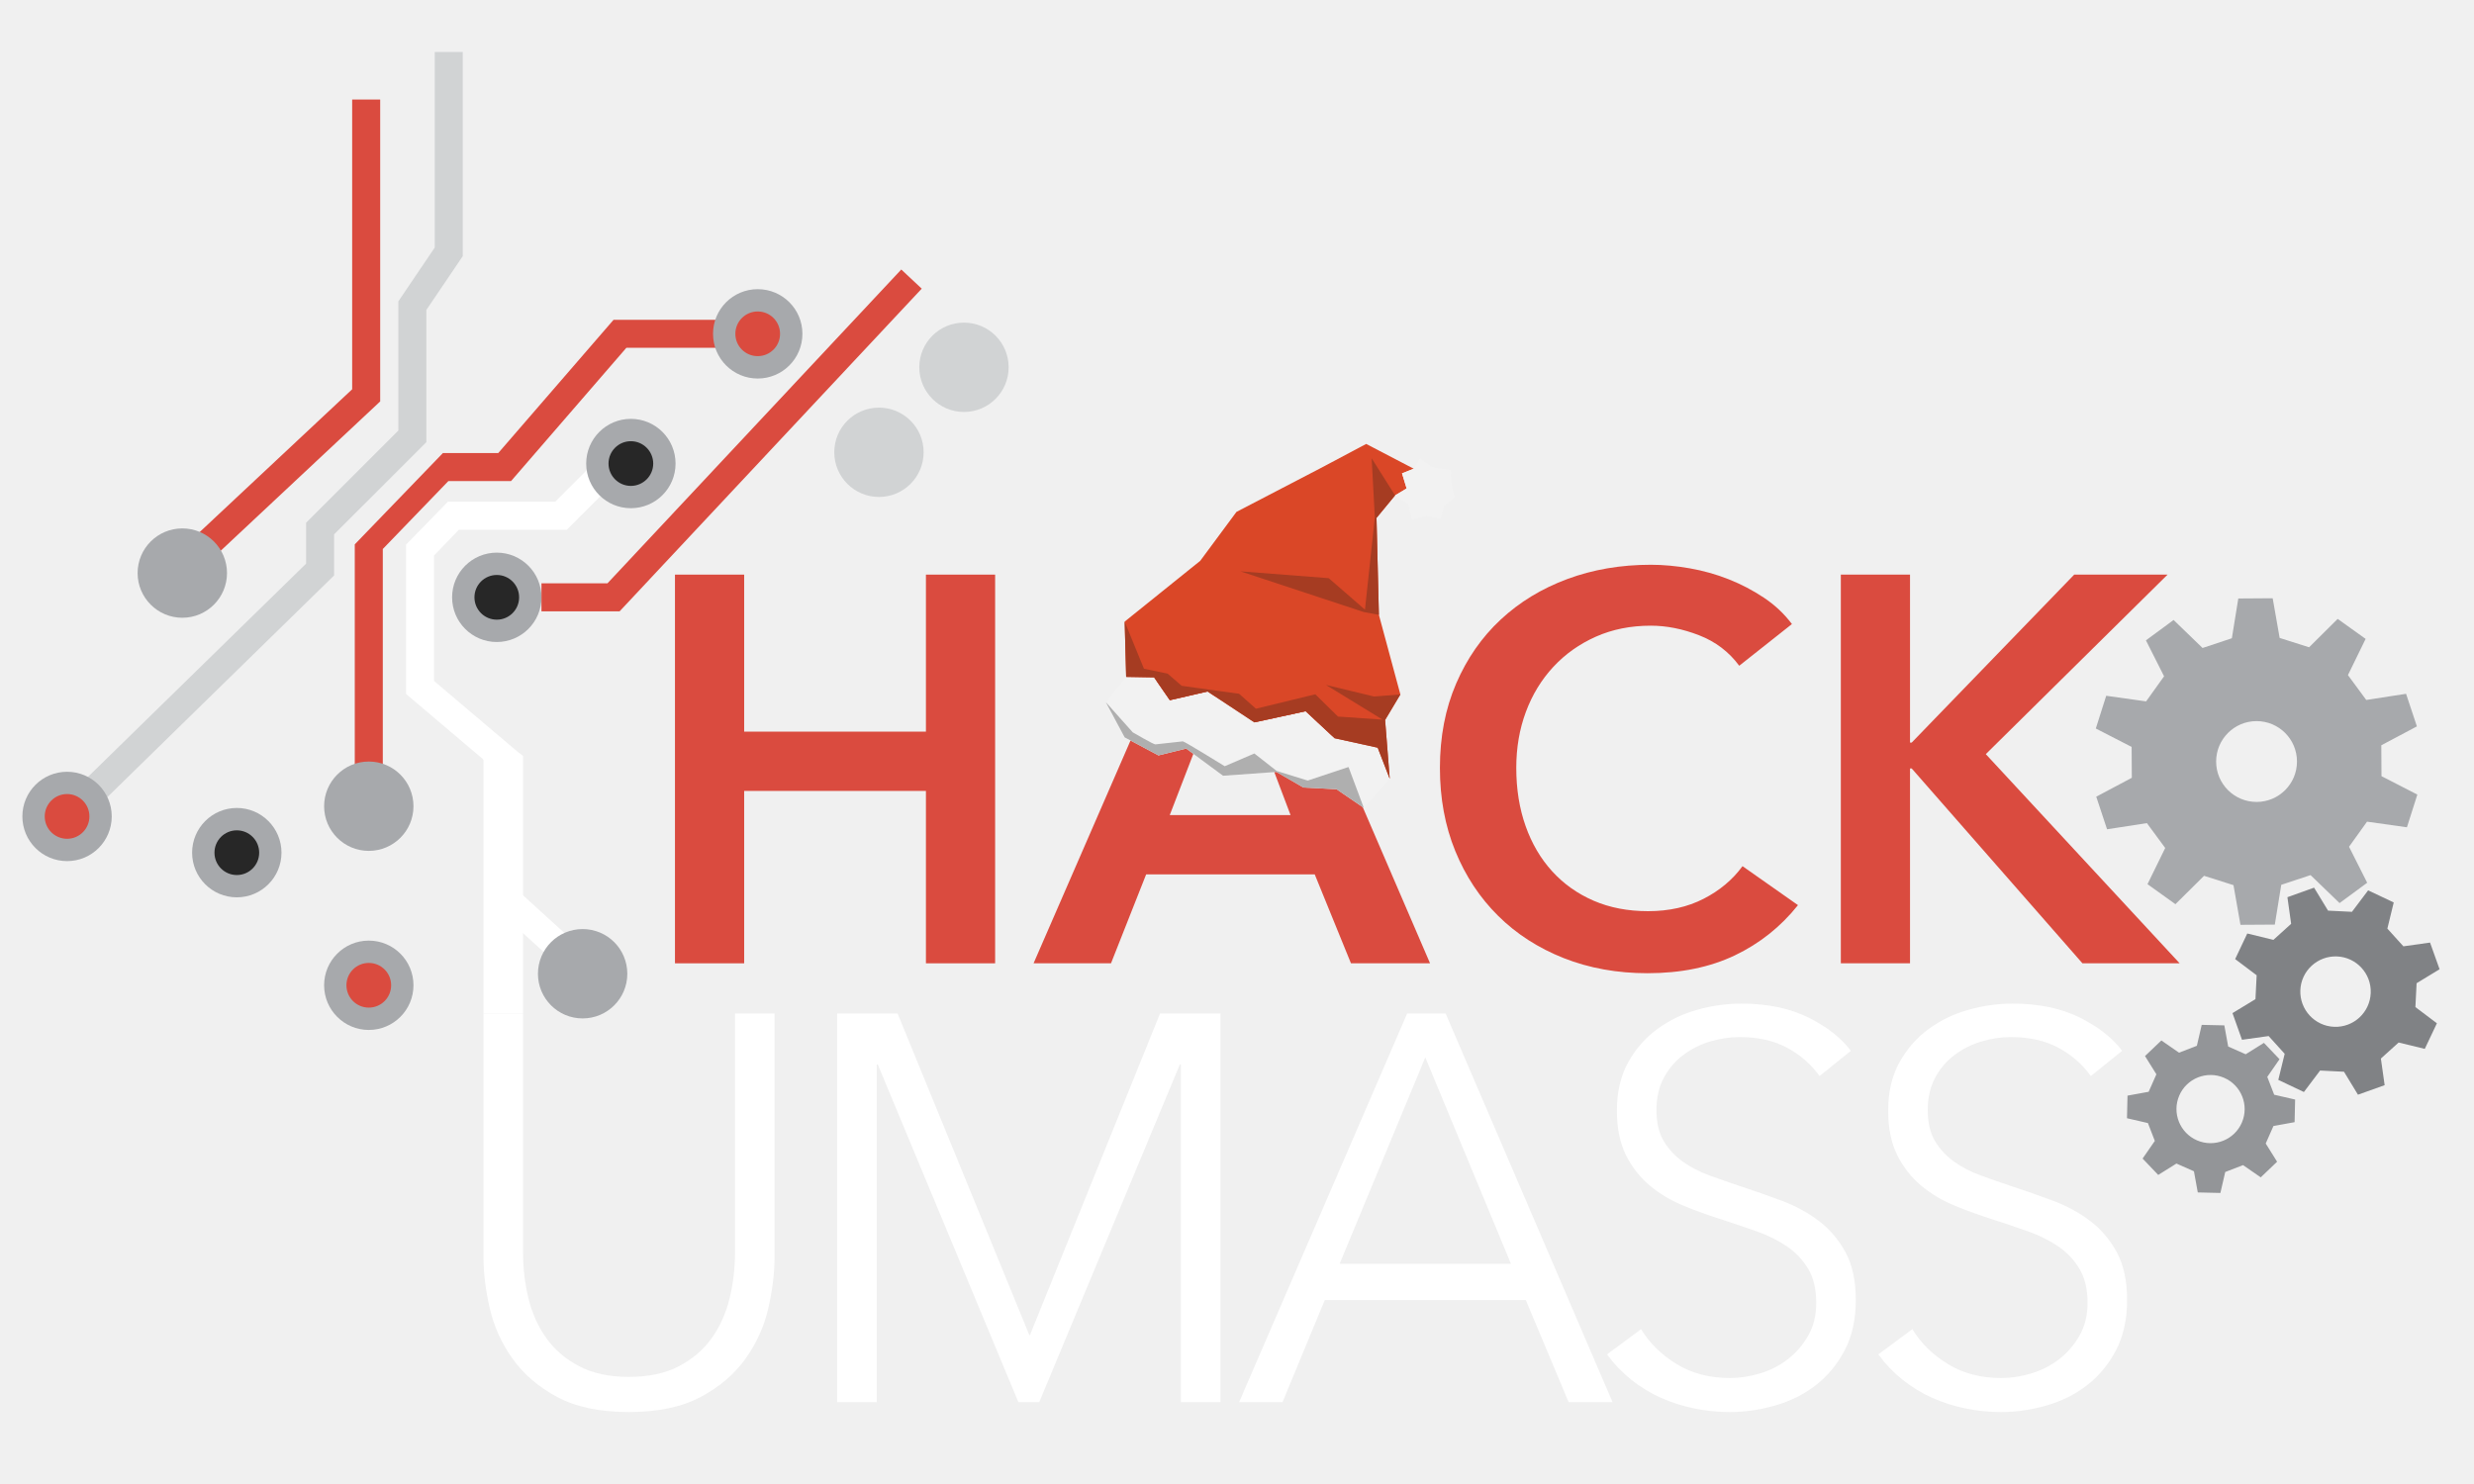
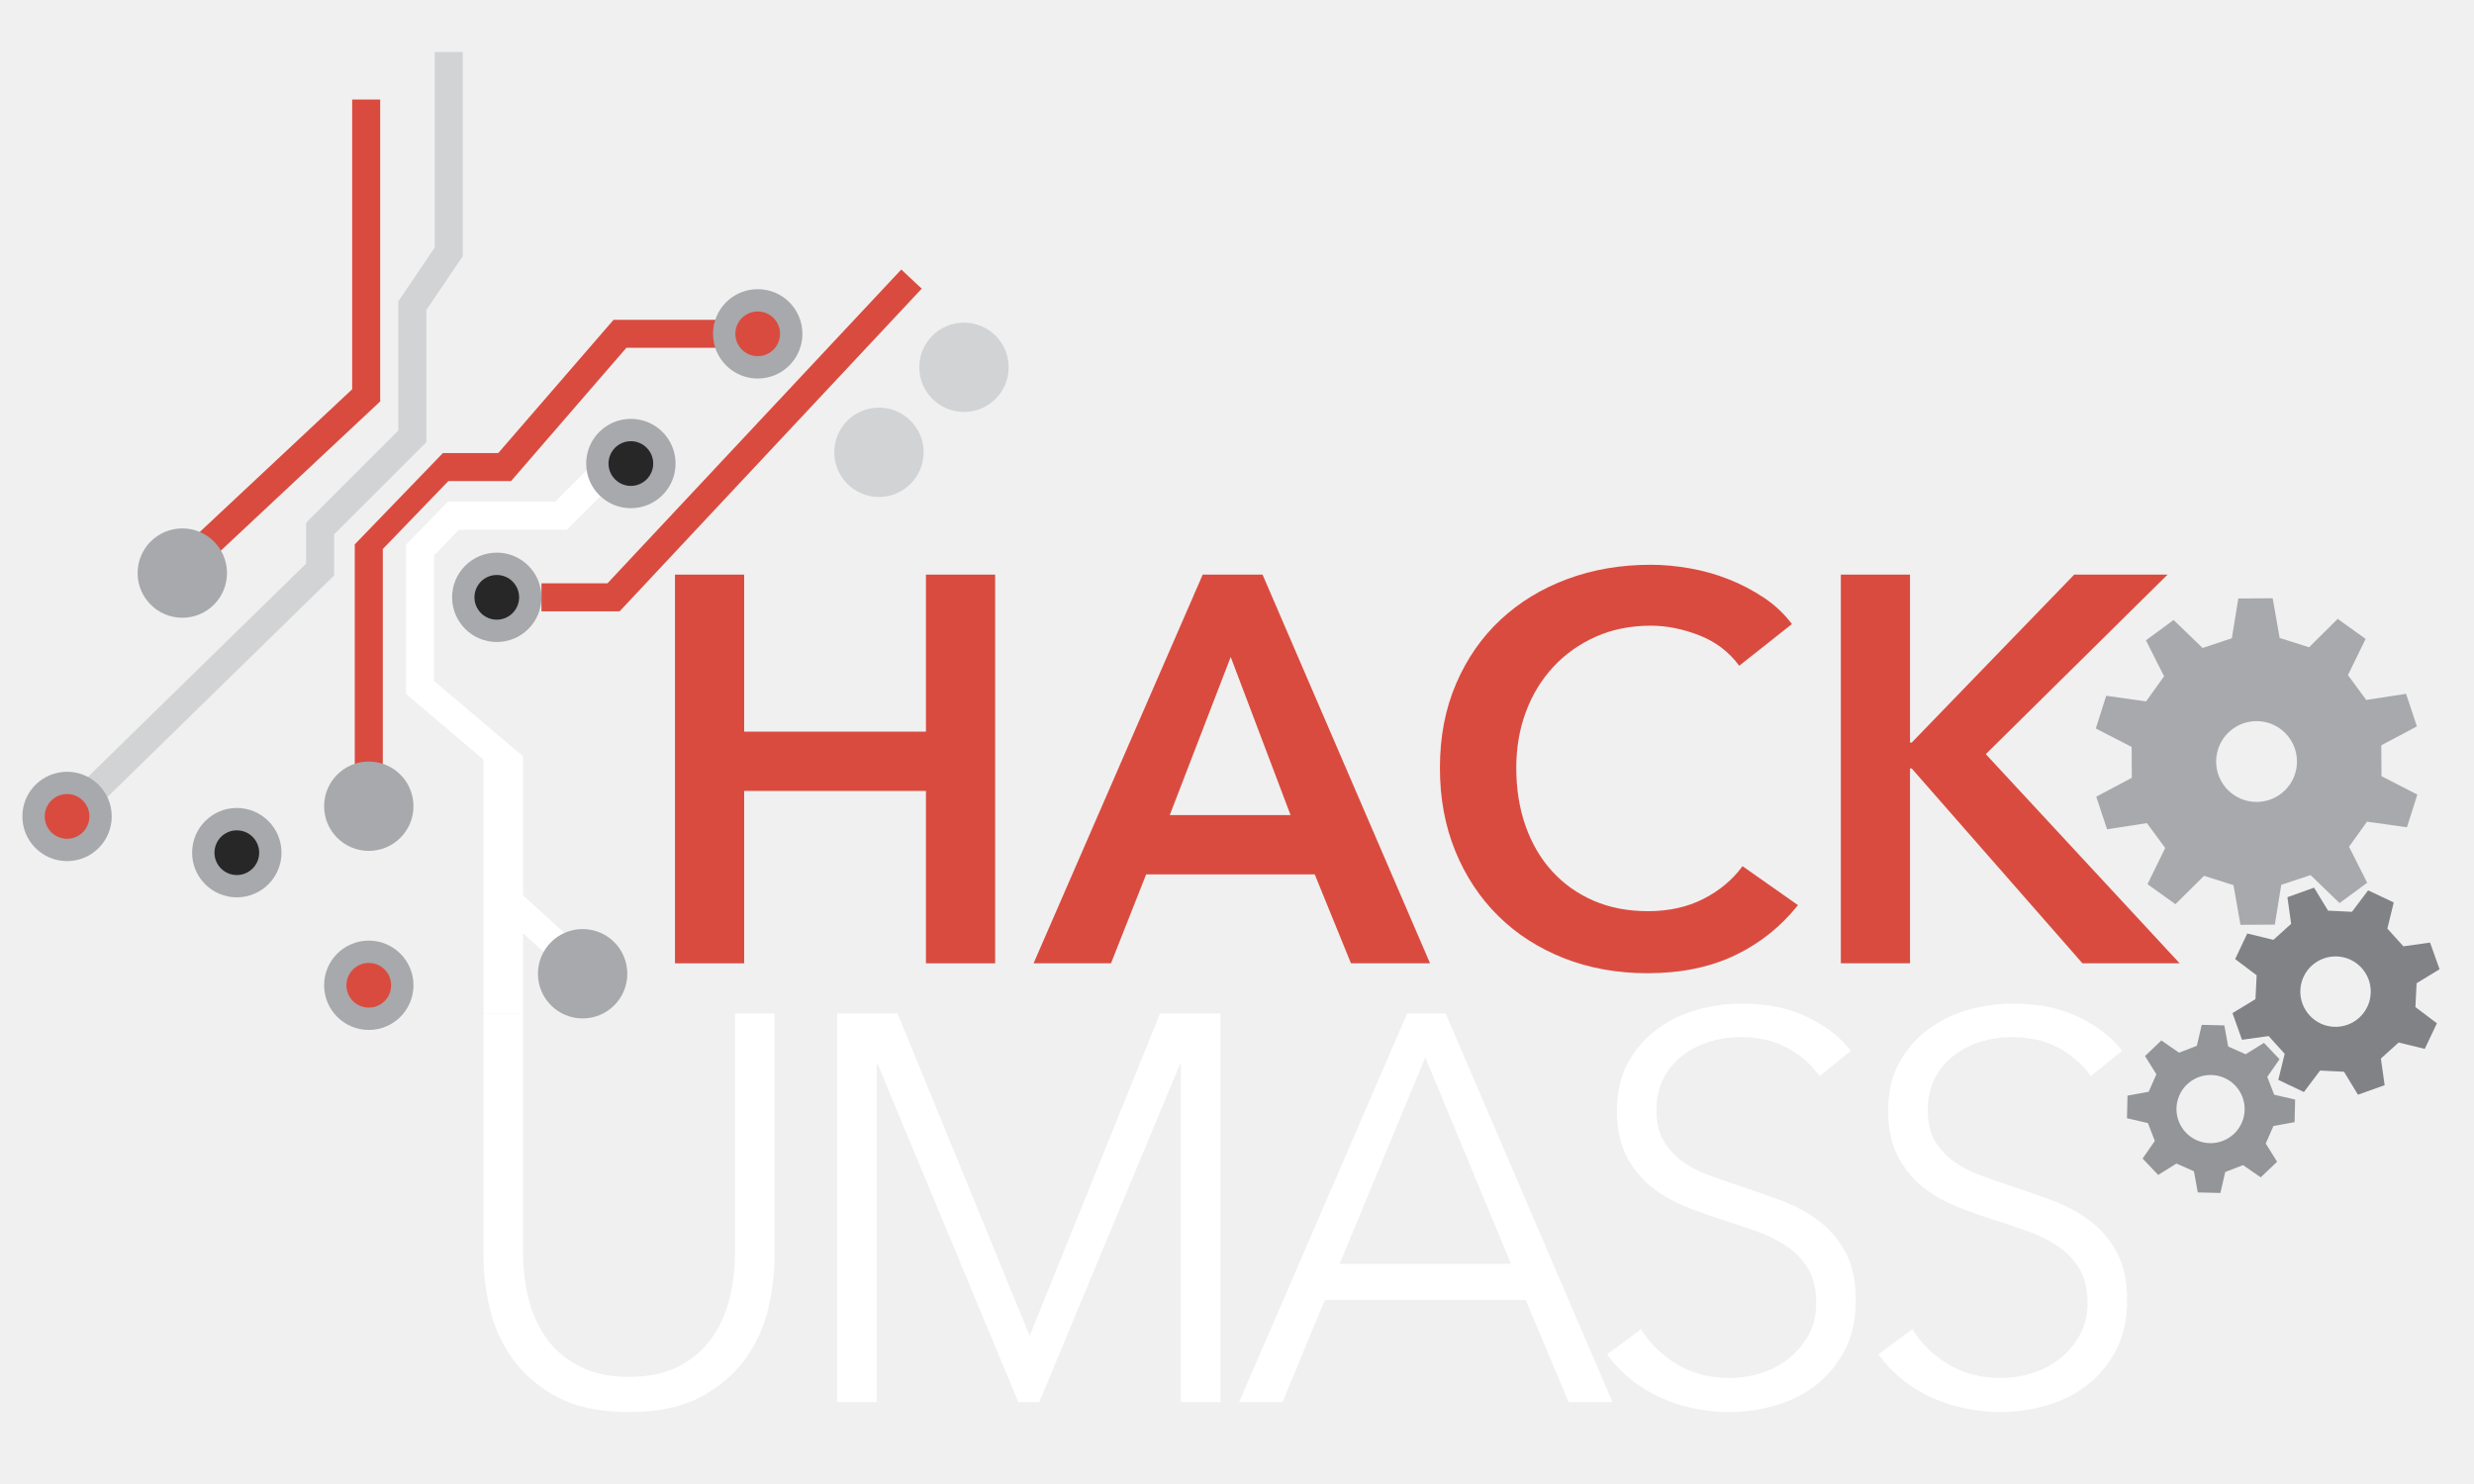
<svg xmlns="http://www.w3.org/2000/svg" version="1.1" id="Layer_1" x="0px" y="0px" width="414.875px" height="248.76px" viewBox="0 0 414.875 248.76" enable-background="new 0 0 414.875 248.76" xml:space="preserve">
-   <g id="Layer_1">
-     <g id="toolbar">
- 	</g>
+   <g id="toolbar">
+ </g>
+   <g>
+     <polygon class="gray-stroke" fill="#D1D3D4" points="16.642,135.038 13.356,131.678 51.327,94.55 51.327,87.685 66.801,72.216 66.801,50.549   72.901,41.529 72.901,8.723 77.6,8.723 77.6,42.968 71.5,51.987 71.5,74.162 56.026,89.633 56.026,96.525  " />
+   </g>
+   <g>
    <g>
-       <polygon class="gray-stroke" fill="#D1D3D4" points="16.642,135.038 13.356,131.678 51.327,94.55 51.327,87.685 66.801,72.216 66.801,50.549    72.901,41.529 72.901,8.723 77.6,8.723 77.6,42.968 71.5,51.987 71.5,74.162 56.026,89.633 56.026,96.525  " />
+       <polygon class="red-stroke" fill="#DA4B3F" points="64.192,129.405 59.492,129.405 59.492,91.313 74.274,75.992 83.555,75.992 102.891,53.642    121.154,53.642 121.154,58.341 105.038,58.341 85.703,80.692 75.191,80.692 64.192,92.091   " />
    </g>
+   </g>
+   <g>
+     <polygon class="white-stroke" fill="#FFFFFF" points="92.497,160.887 82.277,151.583 82.277,128.431 68.09,116.401 68.09,91.354 75.11,84.163   93.103,84.163 98.432,78.833 101.756,82.156 95.051,88.86 76.945,88.86 72.788,93.188 72.788,114.226 86.979,126.251   86.979,149.511 87.749,150.212 95.658,157.414  " />
+   </g>
+   <g>
    <g>
-       <g>
-         <polygon class="red-stroke" fill="#DA4B3F" points="64.192,129.405 59.492,129.405 59.492,91.313 74.274,75.992 83.555,75.992 102.891,53.642     121.154,53.642 121.154,58.341 105.038,58.341 85.703,80.692 75.191,80.692 64.192,92.091   " />
-       </g>
+       <polygon class="red-stroke" fill="#DA4B3F" points="35.939,93.384 32.727,89.955 59.057,65.296 59.057,16.7 63.756,16.7 63.756,67.334   " />
    </g>
+   </g>
+   <g>
+     <path class="dot" fill="#A7A9AC" d="M61.843,127.739c-4.133,0-7.491,3.357-7.491,7.498c0,4.138,3.357,7.49,7.491,7.49   c4.143,0,7.494-3.354,7.494-7.49C69.337,131.097,65.986,127.739,61.843,127.739z" />
+   </g>
+   <g>
+     <path class="dot" fill="#A7A9AC" d="M39.714,135.526c-4.145,0-7.498,3.367-7.498,7.5c0,4.141,3.353,7.492,7.498,7.492   c4.136,0,7.489-3.353,7.489-7.492C47.204,138.894,43.85,135.526,39.714,135.526z" />
+   </g>
+   <g>
+     <circle class="white-circuit" fill="#272727" cx="39.714" cy="143.029" r="3.749" />
+   </g>
+   <g>
+     <path class="dot" fill="#A7A9AC" d="M61.843,157.776c-4.133,0-7.491,3.35-7.491,7.488s3.357,7.5,7.491,7.5c4.143,0,7.494-3.361,7.494-7.5   C69.337,161.13,65.986,157.776,61.843,157.776z" />
+   </g>
+   <g>
    <g>
-       <polygon class="white-stroke" fill="#FFFFFF" points="92.497,160.887 82.277,151.583 82.277,128.431 68.09,116.401 68.09,91.354 75.11,84.163    93.103,84.163 98.432,78.833 101.756,82.156 95.051,88.86 76.945,88.86 72.788,93.188 72.788,114.226 86.979,126.251    86.979,149.511 87.749,150.212 95.658,157.414  " />
+       <path class="red-circuit" fill="#DA4B3F" d="M61.843,161.522c-2.068,0-3.748,1.676-3.748,3.742c0,2.073,1.68,3.752,3.748,3.752    c2.077,0,3.75-1.679,3.75-3.752C65.592,163.198,63.92,161.522,61.843,161.522z" />
    </g>
+   </g>
+   <g>
+     <path class="dot" fill="#A7A9AC" d="M11.25,129.456c-4.148,0-7.498,3.352-7.498,7.488c0,4.14,3.351,7.498,7.498,7.498   c4.14,0,7.487-3.358,7.487-7.498C18.736,132.808,15.391,129.456,11.25,129.456z" />
+   </g>
+   <g>
    <g>
-       <g>
-         <polygon class="red-stroke" fill="#DA4B3F" points="35.939,93.384 32.727,89.955 59.057,65.296 59.057,16.7 63.756,16.7 63.756,67.334   " />
-       </g>
+       <path class="red-circuit" fill="#DA4B3F" d="M11.25,133.192c-2.074,0-3.75,1.683-3.75,3.755c0,2.073,1.676,3.75,3.75,3.75    c2.059,0,3.744-1.677,3.744-3.75C14.995,134.875,13.31,133.192,11.25,133.192z" />
    </g>
+   </g>
+   <g>
+     <path class="dot" fill="#A7A9AC" d="M105.789,70.259c-4.134,0-7.487,3.354-7.487,7.498c0,4.137,3.349,7.489,7.487,7.489   c4.149,0,7.498-3.354,7.498-7.489C113.286,73.611,109.937,70.259,105.789,70.259z" />
+   </g>
+   <g>
+     <path class="white-circuit" fill="#272727" d="M105.789,74.007c-2.071,0-3.744,1.68-3.744,3.75c0,2.059,1.673,3.747,3.744,3.747   c2.074,0,3.753-1.688,3.753-3.747C109.538,75.687,107.86,74.007,105.789,74.007z" />
+   </g>
+   <g>
+     <path class="dot" fill="#A7A9AC" d="M127.065,48.506c-4.141,0-7.494,3.352-7.494,7.487c0,4.148,3.353,7.501,7.494,7.501   c4.147,0,7.496-3.354,7.496-7.501C134.562,51.855,131.212,48.506,127.065,48.506z" />
+   </g>
+   <g>
    <g>
-       <path class="dot" fill="#A7A9AC" d="M61.843,127.739c-4.133,0-7.491,3.357-7.491,7.498c0,4.138,3.357,7.49,7.491,7.49    c4.143,0,7.494-3.354,7.494-7.49C69.337,131.097,65.986,127.739,61.843,127.739z" />
+       <path class="red-circuit" fill="#DA4B3F" d="M127.065,52.247c-2.073,0-3.75,1.674-3.75,3.744c0,2.078,1.676,3.747,3.75,3.747    c2.069,0,3.746-1.669,3.746-3.747C130.811,53.921,129.134,52.247,127.065,52.247z" />
    </g>
+   </g>
+   <g>
+     <path class="dot" fill="#A7A9AC" d="M83.312,92.698c-4.146,0-7.497,3.363-7.497,7.493c0,4.14,3.351,7.499,7.497,7.499   c4.137,0,7.488-3.359,7.488-7.499C90.799,96.062,87.453,92.698,83.312,92.698z" />
+   </g>
+   <g>
+     <path class="white-circuit" fill="#272727" d="M83.312,96.444c-2.072,0-3.75,1.682-3.75,3.75c0,2.074,1.678,3.75,3.75,3.75   c2.065,0,3.741-1.676,3.741-3.75C87.053,98.126,85.376,96.444,83.312,96.444z" />
+   </g>
+   <g>
    <g>
-       <path class="dot" fill="#A7A9AC" d="M39.714,135.526c-4.145,0-7.498,3.367-7.498,7.5c0,4.141,3.353,7.492,7.498,7.492    c4.136,0,7.489-3.353,7.489-7.492C47.204,138.894,43.85,135.526,39.714,135.526z" />
+       <polygon class="red-stroke" fill="#DA4B3F" points="103.908,102.541 90.799,102.541 90.799,97.844 101.87,97.844 151.138,45.208 154.569,48.418   " />
    </g>
-     <g>
-       <circle class="white-circuit" fill="#272727" cx="39.714" cy="143.029" r="3.749" />
-     </g>
-     <g>
-       <path class="dot" fill="#A7A9AC" d="M61.843,157.776c-4.133,0-7.491,3.35-7.491,7.488s3.357,7.5,7.491,7.5c4.143,0,7.494-3.361,7.494-7.5    C69.337,161.13,65.986,157.776,61.843,157.776z" />
-     </g>
-     <g>
-       <g>
-         <path class="red-circuit" fill="#DA4B3F" d="M61.843,161.522c-2.068,0-3.748,1.676-3.748,3.742c0,2.073,1.68,3.752,3.748,3.752     c2.077,0,3.75-1.679,3.75-3.752C65.592,163.198,63.92,161.522,61.843,161.522z" />
-       </g>
-     </g>
-     <g>
-       <path class="dot" fill="#A7A9AC" d="M11.25,129.456c-4.148,0-7.498,3.352-7.498,7.488c0,4.14,3.351,7.498,7.498,7.498    c4.14,0,7.487-3.358,7.487-7.498C18.736,132.808,15.391,129.456,11.25,129.456z" />
-     </g>
-     <g>
-       <g>
-         <path class="red-circuit" fill="#DA4B3F" d="M11.25,133.192c-2.074,0-3.75,1.683-3.75,3.755c0,2.073,1.676,3.75,3.75,3.75     c2.059,0,3.744-1.677,3.744-3.75C14.995,134.875,13.31,133.192,11.25,133.192z" />
-       </g>
-     </g>
-     <g>
-       <path class="dot" fill="#A7A9AC" d="M105.789,70.259c-4.134,0-7.487,3.354-7.487,7.498c0,4.137,3.349,7.489,7.487,7.489    c4.149,0,7.498-3.354,7.498-7.489C113.286,73.611,109.937,70.259,105.789,70.259z" />
-     </g>
-     <g>
-       <path class="white-circuit" fill="#272727" d="M105.789,74.007c-2.071,0-3.744,1.68-3.744,3.75c0,2.059,1.673,3.747,3.744,3.747    c2.074,0,3.753-1.688,3.753-3.747C109.538,75.687,107.86,74.007,105.789,74.007z" />
-     </g>
-     <g>
-       <path class="dot" fill="#A7A9AC" d="M127.065,48.506c-4.141,0-7.494,3.352-7.494,7.487c0,4.148,3.353,7.501,7.494,7.501    c4.147,0,7.496-3.354,7.496-7.501C134.562,51.855,131.212,48.506,127.065,48.506z" />
-     </g>
-     <g>
-       <g>
-         <path class="red-circuit" fill="#DA4B3F" d="M127.065,52.247c-2.073,0-3.75,1.674-3.75,3.744c0,2.078,1.676,3.747,3.75,3.747     c2.069,0,3.746-1.669,3.746-3.747C130.811,53.921,129.134,52.247,127.065,52.247z" />
-       </g>
-     </g>
-     <g>
-       <path class="dot" fill="#A7A9AC" d="M83.312,92.698c-4.146,0-7.497,3.363-7.497,7.493c0,4.14,3.351,7.499,7.497,7.499    c4.137,0,7.488-3.359,7.488-7.499C90.799,96.062,87.453,92.698,83.312,92.698z" />
-     </g>
-     <g>
-       <path class="white-circuit" fill="#272727" d="M83.312,96.444c-2.072,0-3.75,1.682-3.75,3.75c0,2.074,1.678,3.75,3.75,3.75    c2.065,0,3.741-1.676,3.741-3.75C87.053,98.126,85.376,96.444,83.312,96.444z" />
-     </g>
-     <g>
-       <g>
-         <polygon class="red-stroke" fill="#DA4B3F" points="103.908,102.541 90.799,102.541 90.799,97.844 101.87,97.844 151.138,45.208 154.569,48.418   " />
-       </g>
-     </g>
-     <g>
-       <path class="dot" fill="#A7A9AC" d="M30.577,88.635c-4.144,0-7.5,3.354-7.5,7.491c0,4.134,3.357,7.496,7.5,7.496    c4.137,0,7.491-3.362,7.491-7.496C38.068,91.989,34.715,88.635,30.577,88.635z" />
-     </g>
-     <g>
-       <path class="dot" fill="#A7A9AC" d="M97.703,155.841c-4.139,0-7.492,3.355-7.492,7.502c0,4.127,3.353,7.487,7.492,7.487    c4.144,0,7.494-3.36,7.494-7.487C105.199,159.196,101.85,155.841,97.703,155.841z" />
-     </g>
-     <g enable-background="new    ">
-       <path class="hack" fill="#DA4B3F" d="M113.189,96.386h11.603v26.338h30.481V96.386h11.604v65.199h-11.604v-28.916h-30.481v28.916h-11.603V96.386    z" />
-       <path class="hack" fill="#DA4B3F" d="M201.687,96.386h10.037l28.087,65.199h-13.262l-6.076-14.918h-28.271l-5.894,14.918h-12.985L201.687,96.386    z M216.42,136.722L206.383,110.2l-10.222,26.521H216.42z" />
-       <path class="hack" fill="#DA4B3F" d="M291.659,111.673c-1.721-2.333-3.961-4.036-6.724-5.111c-2.763-1.073-5.465-1.611-8.104-1.611    c-3.377,0-6.445,0.614-9.209,1.842c-2.763,1.229-5.143,2.917-7.137,5.064c-1.996,2.15-3.531,4.667-4.604,7.552    c-1.075,2.887-1.611,6.018-1.611,9.393c0,3.563,0.521,6.815,1.564,9.762c1.043,2.947,2.533,5.479,4.467,7.599    s4.251,3.761,6.953,4.927c2.699,1.167,5.738,1.75,9.115,1.75c3.5,0,6.6-0.691,9.303-2.072c2.699-1.382,4.88-3.207,6.537-5.479    l9.302,6.538c-2.888,3.623-6.416,6.432-10.591,8.427c-4.176,1.994-9.057,2.992-14.643,2.992c-5.097,0-9.777-0.846-14.044-2.532    c-4.269-1.688-7.937-4.052-11.004-7.091c-3.071-3.039-5.465-6.66-7.185-10.866c-1.719-4.205-2.578-8.854-2.578-13.952    c0-5.217,0.906-9.93,2.718-14.135c1.81-4.205,4.296-7.782,7.459-10.729c3.161-2.947,6.892-5.218,11.188-6.814    c4.297-1.597,8.963-2.395,13.998-2.395c2.086,0,4.267,0.2,6.537,0.599c2.271,0.399,4.45,1.013,6.538,1.842    c2.087,0.828,4.052,1.857,5.894,3.085c1.843,1.229,3.408,2.702,4.697,4.42L291.659,111.673z" />
-       <path class="hack" fill="#DA4B3F" d="M308.696,96.386h11.602v28.18h0.277l27.258-28.18h15.656l-30.482,30.113l32.508,35.086h-16.301    l-28.639-32.691h-0.277v32.691h-11.602V96.386L308.696,96.386z" />
-     </g>
-     <path class="umass" fill="#FFFFFF" d="M105.485,236.853c-4.912,0-8.933-0.845-12.063-2.531c-3.131-1.688-5.617-3.821-7.459-6.4   c-1.842-2.578-3.117-5.387-3.822-8.426c-0.707-3.039-1.059-5.908-1.059-8.61v-40.888h6.63v40.15c0,2.641,0.307,5.203,0.921,7.689   c0.613,2.486,1.611,4.696,2.993,6.63c1.381,1.935,3.208,3.5,5.479,4.696c2.271,1.197,5.065,1.796,8.38,1.796s6.108-0.599,8.38-1.796   c2.271-1.196,4.098-2.764,5.479-4.696c1.381-1.934,2.379-4.143,2.993-6.63c0.613-2.486,0.921-5.05,0.921-7.689v-40.15h6.63v40.888   c0,2.702-0.354,5.571-1.059,8.61c-0.706,3.039-1.98,5.848-3.822,8.426c-1.842,2.579-4.344,4.713-7.505,6.4   C114.34,236.008,110.334,236.853,105.485,236.853z" />
-     <path class="umass" fill="#FFFFFF" d="M172.618,223.96h0.092l21.825-53.964h10.13v65.198h-6.63V178.56h-0.184l-23.575,56.635h-3.499   l-23.575-56.635h-0.185v56.635h-6.63v-65.198h10.13L172.618,223.96z" />
-     <path class="umass" fill="#FFFFFF" d="M215.07,235.194h-7.275l28.18-65.198h6.445l27.994,65.198h-7.365l-7.184-17.129h-33.705L215.07,235.194z    M224.647,211.989h28.73l-14.365-34.626L224.647,211.989z" />
-     <path class="umass" fill="#FFFFFF" d="M305.133,180.494c-1.413-1.964-3.225-3.545-5.434-4.742c-2.211-1.196-4.882-1.796-8.013-1.796   c-1.597,0-3.224,0.246-4.881,0.736c-1.657,0.492-3.162,1.244-4.513,2.257c-1.352,1.013-2.439,2.286-3.27,3.821   c-0.829,1.535-1.242,3.347-1.242,5.434c0,2.088,0.396,3.808,1.191,5.156c0.796,1.351,1.854,2.502,3.169,3.453   c1.315,0.953,2.817,1.735,4.501,2.349c1.684,0.614,3.443,1.229,5.279,1.842c2.266,0.737,4.545,1.536,6.842,2.396   c2.296,0.859,4.361,1.979,6.199,3.36c1.836,1.382,3.338,3.132,4.5,5.249c1.162,2.118,1.744,4.805,1.744,8.059   c0,3.255-0.621,6.063-1.861,8.427s-2.854,4.313-4.834,5.848c-1.982,1.535-4.247,2.671-6.795,3.407   c-2.549,0.736-5.11,1.104-7.689,1.104c-1.966,0-3.93-0.199-5.893-0.599c-1.967-0.399-3.838-0.998-5.618-1.795   c-1.781-0.798-3.438-1.812-4.974-3.039s-2.887-2.64-4.051-4.235l5.709-4.236c1.411,2.334,3.391,4.281,5.94,5.848   c2.547,1.564,5.539,2.35,8.978,2.35c1.657,0,3.346-0.262,5.065-0.783c1.719-0.521,3.271-1.319,4.651-2.395   c1.381-1.074,2.517-2.394,3.406-3.96c0.889-1.565,1.336-3.392,1.336-5.479c0-2.271-0.447-4.158-1.336-5.664   c-0.891-1.503-2.072-2.763-3.545-3.775c-1.475-1.013-3.162-1.856-5.064-2.532c-1.904-0.675-3.899-1.35-5.986-2.025   c-2.148-0.676-4.268-1.441-6.354-2.303c-2.088-0.858-3.961-1.979-5.619-3.36c-1.656-1.382-2.991-3.085-4.006-5.111   c-1.012-2.024-1.52-4.512-1.52-7.459c0-3.131,0.629-5.832,1.889-8.104c1.258-2.27,2.9-4.143,4.926-5.616   c2.027-1.474,4.268-2.547,6.724-3.224c2.455-0.676,4.881-1.014,7.274-1.014c4.42,0,8.197,0.783,11.328,2.35   c3.131,1.565,5.492,3.423,7.09,5.57L305.133,180.494z" />
-     <path class="umass" fill="#FFFFFF" d="M350.624,180.494c-1.412-1.964-3.223-3.545-5.434-4.742c-2.209-1.196-4.881-1.796-8.012-1.796   c-1.598,0-3.223,0.246-4.881,0.736c-1.658,0.492-3.162,1.244-4.512,2.257c-1.354,1.013-2.441,2.286-3.271,3.821   c-0.828,1.535-1.242,3.347-1.242,5.434c0,2.088,0.396,3.808,1.191,5.156c0.797,1.351,1.854,2.502,3.17,3.453   c1.316,0.953,2.816,1.735,4.5,2.349c1.686,0.614,3.443,1.229,5.281,1.842c2.264,0.737,4.543,1.536,6.84,2.396   s4.363,1.979,6.201,3.36c1.836,1.382,3.336,3.132,4.498,5.249c1.164,2.118,1.746,4.805,1.746,8.059c0,3.255-0.621,6.063-1.861,8.427   c-1.242,2.364-2.854,4.313-4.836,5.848c-1.98,1.535-4.246,2.671-6.793,3.407c-2.549,0.736-5.111,1.104-7.691,1.104   c-1.965,0-3.93-0.199-5.893-0.599c-1.965-0.399-3.838-0.998-5.617-1.795c-1.781-0.798-3.439-1.812-4.973-3.039   c-1.535-1.228-2.887-2.64-4.053-4.235l5.711-4.236c1.41,2.334,3.391,4.281,5.938,5.848c2.547,1.564,5.539,2.35,8.979,2.35   c1.656,0,3.346-0.262,5.064-0.783c1.719-0.521,3.271-1.319,4.652-2.395c1.381-1.074,2.516-2.394,3.406-3.96   c0.889-1.565,1.336-3.392,1.336-5.479c0-2.271-0.447-4.158-1.336-5.664c-0.891-1.503-2.072-2.763-3.545-3.775   c-1.475-1.013-3.162-1.856-5.066-2.532c-1.904-0.675-3.898-1.35-5.986-2.025c-2.148-0.676-4.268-1.441-6.352-2.303   c-2.088-0.858-3.961-1.979-5.619-3.36c-1.656-1.382-2.992-3.085-4.006-5.111c-1.012-2.024-1.52-4.512-1.52-7.459   c0-3.131,0.629-5.832,1.889-8.104c1.258-2.27,2.9-4.143,4.926-5.616c2.027-1.474,4.268-2.547,6.723-3.224   c2.455-0.676,4.881-1.014,7.275-1.014c4.42,0,8.197,0.783,11.328,2.35c3.131,1.565,5.492,3.423,7.09,5.57L350.624,180.494z" />
-     <polygon class="white-stroke" fill="#FFFFFF" points="87.019,126.276 81.082,126.276 81.082,169.996 87.712,169.996 87.712,126.794 " />
-     <g>
-       <path class="dot" fill="#D1D3D4" d="M161.65,54.117c-4.133,0-7.49,3.35-7.49,7.488s3.357,7.498,7.49,7.498c4.143,0,7.494-3.359,7.494-7.498    C169.144,57.471,165.792,54.117,161.65,54.117z" />
-     </g>
-     <g>
-       <path class="dot" fill="#D1D3D4" d="M147.394,68.374c-4.133,0-7.491,3.349-7.491,7.487c0,4.139,3.357,7.498,7.491,7.498    c4.143,0,7.494-3.359,7.494-7.498C154.888,71.727,151.537,68.374,147.394,68.374z" />
-     </g>
-     <path id="gear1" fill="#939598" d="M381.243,188.877l3.548-0.646l0.088-3.795l-3.513-0.809l-1.157-2.992l2.054-2.96l-2.617-2.746l-3.059,1.912   l-2.934-1.3l-0.646-3.545l-3.793-0.087l-0.812,3.51l-2.991,1.158l-2.962-2.053l-2.745,2.62l1.91,3.056l-1.297,2.935l-3.545,0.645   l-0.09,3.792l3.511,0.811l1.159,2.993l-2.052,2.959l2.621,2.746l3.055-1.909l2.933,1.297l0.646,3.548l3.792,0.087l0.811-3.515   l2.99-1.153l2.963,2.051l2.745-2.62l-1.908-3.058L381.243,188.877z M368.441,191.289c-2.901-1.249-4.243-4.613-2.996-7.512   c1.248-2.902,4.61-4.241,7.514-2.993c2.897,1.247,4.238,4.61,2.991,7.511C374.705,191.194,371.34,192.535,368.441,191.289z" />
-     <path id="gear2" fill="#808285" d="M405.249,164.925l3.854-2.344l-1.598-4.474l-4.47,0.628l-2.688-2.973l1.068-4.385l-4.292-2.031l-2.716,3.602   l-4.006-0.2l-2.345-3.853l-4.47,1.599l0.624,4.466l-2.973,2.691l-4.383-1.069l-2.032,4.292l3.604,2.716l-0.199,4.007l-3.852,2.341   l1.594,4.474l4.467-0.626l2.691,2.978l-1.07,4.375l4.293,2.034l2.715-3.601l4.008,0.2l2.344,3.852l4.474-1.598l-0.631-4.467   l2.976-2.688l4.385,1.066l2.032-4.292l-3.604-2.718L405.249,164.925z M391.425,172.237c-3.261-0.131-5.796-2.878-5.673-6.136   c0.129-3.26,2.88-5.797,6.142-5.67c3.255,0.13,5.798,2.877,5.661,6.14C397.428,169.826,394.684,172.364,391.425,172.237z" />
-     <path id="gear3" fill="#A7A9AC" d="M403.628,138.768l1.746-5.487l-6.012-3.089l-0.031-5.179l5.969-3.17l-1.816-5.465l-6.678,1.032l-3.07-4.169   l2.965-6.074l-4.684-3.354l-4.799,4.761l-4.934-1.569l-1.168-6.655l-5.766,0.039l-1.08,6.67l-4.914,1.633l-4.857-4.698l-4.639,3.417   l3.043,6.031l-3.016,4.208l-6.689-0.941l-1.744,5.489l6.008,3.092l0.031,5.176l-5.965,3.17l1.814,5.467l6.68-1.033l3.07,4.17   l-2.969,6.07l4.684,3.357l4.799-4.758l4.936,1.564l1.17,6.656l5.76-0.038l1.082-6.673l4.914-1.629l4.861,4.695l4.635-3.414   l-3.045-6.037l3.018-4.207L403.628,138.768z M378.414,134.517c-3.748,0-6.781-3.033-6.781-6.777c0-3.744,3.033-6.781,6.781-6.781   c3.744,0,6.777,3.037,6.777,6.781C385.191,131.483,382.158,134.517,378.414,134.517z" />
  </g>
-   <g id="santahat">
-     <polygon fill="#F2F2F2" points="228.703,135.514 233.049,130.631 231.03,125.417 223.807,123.831 218.951,119.297 210.348,121.168    202.506,115.987 196.176,117.449 193.536,113.628 188.847,113.545 185.44,117.783 188.6,123.686 194.262,126.713 198.917,125.561    205.102,130.121 214.05,129.481 218.573,132.1 224.12,132.383  " />
-     <polygon fill="#DA4727" points="188.847,113.545 193.536,113.628 196.176,117.449 202.506,115.987 210.348,121.168    218.951,119.297 223.807,123.831 231.03,125.417 233.049,130.631 232.273,120.77 234.835,116.485 231.233,103.136 230.832,86.875    233.947,83.095 235.882,81.934 235.11,79.395 237.071,78.623 229.102,74.464 221.451,78.528 207.349,85.863 201.272,94.07    188.6,104.267  " />
-     <polygon fill="#F2F2F2" points="237.071,78.623 235.11,79.395 235.882,81.934 233.947,83.095 236.189,84.599 236.718,87.189    239.208,86.567 241.615,87.009 242.116,84.935 243.932,83.404 243.436,81.395 243.274,78.833 240.2,78.373 238.085,76.878  " />
-     <polygon fill="#A63C22" points="188.6,104.267 188.847,113.545 193.536,113.628 196.176,117.449 202.506,115.987 210.348,121.168    218.951,119.297 223.807,123.831 231.03,125.417 233.049,130.631 232.273,120.77 234.835,116.485 230.418,116.833 222.355,114.89    231.858,120.714 224.371,120.196 220.569,116.459 210.613,118.877 207.786,116.372 198.167,115.04 195.809,112.997    191.834,112.173  " />
-     <polygon fill="#A63C22" points="230.832,86.875 231.233,103.136 228.691,102.662 208.014,95.838 222.817,96.982 228.897,102.262    230.551,86.797 230.021,76.878 233.947,83.095  " />
-     <path fill="#AFAFAF" d="M185.44,117.783l3.16,5.903l5.662,3.027l4.654-1.152l6.186,4.561l8.948-0.64l4.523,2.618l5.547,0.283   l4.583,3.131l-2.563-6.854l-6.842,2.273l-5.206-1.613l-3.744-2.932l-4.968,2.136c0,0-6.816-4.206-7.015-4.17   c-0.199,0.039-4.366,0.462-4.615,0.508c-0.249,0.047-3.794-2.02-3.794-2.02L185.44,117.783z" />
+   <g>
+     <path class="dot" fill="#A7A9AC" d="M30.577,88.635c-4.144,0-7.5,3.354-7.5,7.491c0,4.134,3.357,7.496,7.5,7.496   c4.137,0,7.491-3.362,7.491-7.496C38.068,91.989,34.715,88.635,30.577,88.635z" />
  </g>
+   <g>
+     <path class="dot" fill="#A7A9AC" d="M97.703,155.841c-4.139,0-7.492,3.355-7.492,7.502c0,4.127,3.353,7.487,7.492,7.487   c4.144,0,7.494-3.36,7.494-7.487C105.199,159.196,101.85,155.841,97.703,155.841z" />
+   </g>
+   <g enable-background="new    ">
+     <path class="hack" fill="#DA4B3F" d="M113.189,96.386h11.603v26.338h30.481V96.386h11.604v65.199h-11.604v-28.916h-30.481v28.916h-11.603V96.386   z" />
+     <path class="hack" fill="#DA4B3F" d="M201.687,96.386h10.037l28.087,65.199h-13.262l-6.076-14.918h-28.271l-5.894,14.918h-12.985L201.687,96.386   z M216.42,136.722L206.383,110.2l-10.222,26.521H216.42z" />
+     <path class="hack" fill="#DA4B3F" d="M291.659,111.673c-1.721-2.333-3.961-4.036-6.724-5.111c-2.763-1.073-5.465-1.611-8.104-1.611   c-3.377,0-6.445,0.614-9.209,1.842c-2.763,1.229-5.143,2.917-7.137,5.064c-1.996,2.15-3.531,4.667-4.604,7.552   c-1.075,2.887-1.611,6.018-1.611,9.393c0,3.563,0.521,6.815,1.564,9.762c1.043,2.947,2.533,5.479,4.467,7.599   s4.251,3.761,6.953,4.927c2.699,1.167,5.738,1.75,9.115,1.75c3.5,0,6.6-0.691,9.303-2.072c2.699-1.382,4.88-3.207,6.537-5.479   l9.302,6.538c-2.888,3.623-6.416,6.432-10.591,8.427c-4.176,1.994-9.057,2.992-14.643,2.992c-5.097,0-9.777-0.846-14.044-2.532   c-4.269-1.688-7.937-4.052-11.004-7.091c-3.071-3.039-5.465-6.66-7.185-10.866c-1.719-4.205-2.578-8.854-2.578-13.952   c0-5.217,0.906-9.93,2.718-14.135c1.81-4.205,4.296-7.782,7.459-10.729c3.161-2.947,6.892-5.218,11.188-6.814   c4.297-1.597,8.963-2.395,13.998-2.395c2.086,0,4.267,0.2,6.537,0.599c2.271,0.399,4.45,1.013,6.538,1.842   c2.087,0.828,4.052,1.857,5.894,3.085c1.843,1.229,3.408,2.702,4.697,4.42L291.659,111.673z" />
+     <path class="hack" fill="#DA4B3F" d="M308.696,96.386h11.602v28.18h0.277l27.258-28.18h15.656l-30.482,30.113l32.508,35.086h-16.301   l-28.639-32.691h-0.277v32.691h-11.602V96.386L308.696,96.386z" />
+   </g>
+   <path class="umass" fill="#FFFFFF" d="M105.485,236.853c-4.912,0-8.933-0.845-12.063-2.531c-3.131-1.688-5.617-3.821-7.459-6.4  c-1.842-2.578-3.117-5.387-3.822-8.426c-0.707-3.039-1.059-5.908-1.059-8.61v-40.888h6.63v40.15c0,2.641,0.307,5.203,0.921,7.689  c0.613,2.486,1.611,4.696,2.993,6.63c1.381,1.935,3.208,3.5,5.479,4.696c2.271,1.197,5.065,1.796,8.38,1.796s6.108-0.599,8.38-1.796  c2.271-1.196,4.098-2.764,5.479-4.696c1.381-1.934,2.379-4.143,2.993-6.63c0.613-2.486,0.921-5.05,0.921-7.689v-40.15h6.63v40.888  c0,2.702-0.354,5.571-1.059,8.61c-0.706,3.039-1.98,5.848-3.822,8.426c-1.842,2.579-4.344,4.713-7.505,6.4  C114.34,236.008,110.334,236.853,105.485,236.853z" />
+   <path class="umass" fill="#FFFFFF" d="M172.618,223.96h0.092l21.825-53.964h10.13v65.198h-6.63V178.56h-0.184l-23.575,56.635h-3.499  l-23.575-56.635h-0.185v56.635h-6.63v-65.198h10.13L172.618,223.96z" />
+   <path class="umass" fill="#FFFFFF" d="M215.07,235.194h-7.275l28.18-65.198h6.445l27.994,65.198h-7.365l-7.184-17.129h-33.705L215.07,235.194z   M224.647,211.989h28.73l-14.365-34.626L224.647,211.989z" />
+   <path class="umass" fill="#FFFFFF" d="M305.133,180.494c-1.413-1.964-3.225-3.545-5.434-4.742c-2.211-1.196-4.882-1.796-8.013-1.796  c-1.597,0-3.224,0.246-4.881,0.736c-1.657,0.492-3.162,1.244-4.513,2.257c-1.352,1.013-2.439,2.286-3.27,3.821  c-0.829,1.535-1.242,3.347-1.242,5.434c0,2.088,0.396,3.808,1.191,5.156c0.796,1.351,1.854,2.502,3.169,3.453  c1.315,0.953,2.817,1.735,4.501,2.349c1.684,0.614,3.443,1.229,5.279,1.842c2.266,0.737,4.545,1.536,6.842,2.396  c2.296,0.859,4.361,1.979,6.199,3.36c1.836,1.382,3.338,3.132,4.5,5.249c1.162,2.118,1.744,4.805,1.744,8.059  c0,3.255-0.621,6.063-1.861,8.427s-2.854,4.313-4.834,5.848c-1.982,1.535-4.247,2.671-6.795,3.407  c-2.549,0.736-5.11,1.104-7.689,1.104c-1.966,0-3.93-0.199-5.893-0.599c-1.967-0.399-3.838-0.998-5.618-1.795  c-1.781-0.798-3.438-1.812-4.974-3.039s-2.887-2.64-4.051-4.235l5.709-4.236c1.411,2.334,3.391,4.281,5.94,5.848  c2.547,1.564,5.539,2.35,8.978,2.35c1.657,0,3.346-0.262,5.065-0.783c1.719-0.521,3.271-1.319,4.651-2.395  c1.381-1.074,2.517-2.394,3.406-3.96c0.889-1.565,1.336-3.392,1.336-5.479c0-2.271-0.447-4.158-1.336-5.664  c-0.891-1.503-2.072-2.763-3.545-3.775c-1.475-1.013-3.162-1.856-5.064-2.532c-1.904-0.675-3.899-1.35-5.986-2.025  c-2.148-0.676-4.268-1.441-6.354-2.303c-2.088-0.858-3.961-1.979-5.619-3.36c-1.656-1.382-2.991-3.085-4.006-5.111  c-1.012-2.024-1.52-4.512-1.52-7.459c0-3.131,0.629-5.832,1.889-8.104c1.258-2.27,2.9-4.143,4.926-5.616  c2.027-1.474,4.268-2.547,6.724-3.224c2.455-0.676,4.881-1.014,7.274-1.014c4.42,0,8.197,0.783,11.328,2.35  c3.131,1.565,5.492,3.423,7.09,5.57L305.133,180.494z" />
+   <path class="umass" fill="#FFFFFF" d="M350.624,180.494c-1.412-1.964-3.223-3.545-5.434-4.742c-2.209-1.196-4.881-1.796-8.012-1.796  c-1.598,0-3.223,0.246-4.881,0.736c-1.658,0.492-3.162,1.244-4.512,2.257c-1.354,1.013-2.441,2.286-3.271,3.821  c-0.828,1.535-1.242,3.347-1.242,5.434c0,2.088,0.396,3.808,1.191,5.156c0.797,1.351,1.854,2.502,3.17,3.453  c1.316,0.953,2.816,1.735,4.5,2.349c1.686,0.614,3.443,1.229,5.281,1.842c2.264,0.737,4.543,1.536,6.84,2.396  s4.363,1.979,6.201,3.36c1.836,1.382,3.336,3.132,4.498,5.249c1.164,2.118,1.746,4.805,1.746,8.059c0,3.255-0.621,6.063-1.861,8.427  c-1.242,2.364-2.854,4.313-4.836,5.848c-1.98,1.535-4.246,2.671-6.793,3.407c-2.549,0.736-5.111,1.104-7.691,1.104  c-1.965,0-3.93-0.199-5.893-0.599c-1.965-0.399-3.838-0.998-5.617-1.795c-1.781-0.798-3.439-1.812-4.973-3.039  c-1.535-1.228-2.887-2.64-4.053-4.235l5.711-4.236c1.41,2.334,3.391,4.281,5.938,5.848c2.547,1.564,5.539,2.35,8.979,2.35  c1.656,0,3.346-0.262,5.064-0.783c1.719-0.521,3.271-1.319,4.652-2.395c1.381-1.074,2.516-2.394,3.406-3.96  c0.889-1.565,1.336-3.392,1.336-5.479c0-2.271-0.447-4.158-1.336-5.664c-0.891-1.503-2.072-2.763-3.545-3.775  c-1.475-1.013-3.162-1.856-5.066-2.532c-1.904-0.675-3.898-1.35-5.986-2.025c-2.148-0.676-4.268-1.441-6.352-2.303  c-2.088-0.858-3.961-1.979-5.619-3.36c-1.656-1.382-2.992-3.085-4.006-5.111c-1.012-2.024-1.52-4.512-1.52-7.459  c0-3.131,0.629-5.832,1.889-8.104c1.258-2.27,2.9-4.143,4.926-5.616c2.027-1.474,4.268-2.547,6.723-3.224  c2.455-0.676,4.881-1.014,7.275-1.014c4.42,0,8.197,0.783,11.328,2.35c3.131,1.565,5.492,3.423,7.09,5.57L350.624,180.494z" />
+   <polygon class="white-stroke" fill="#FFFFFF" points="87.019,126.276 81.082,126.276 81.082,169.996 87.712,169.996 87.712,126.794 " />
+   <g>
+     <path class="dot" fill="#D1D3D4" d="M161.65,54.117c-4.133,0-7.49,3.35-7.49,7.488s3.357,7.498,7.49,7.498c4.143,0,7.494-3.359,7.494-7.498   C169.144,57.471,165.792,54.117,161.65,54.117z" />
+   </g>
+   <g>
+     <path class="dot" fill="#D1D3D4" d="M147.394,68.374c-4.133,0-7.491,3.349-7.491,7.487c0,4.139,3.357,7.498,7.491,7.498   c4.143,0,7.494-3.359,7.494-7.498C154.888,71.727,151.537,68.374,147.394,68.374z" />
+   </g>
+   <path id="gear1" fill="#939598" d="M381.243,188.877l3.548-0.646l0.088-3.795l-3.513-0.809l-1.157-2.992l2.054-2.96l-2.617-2.746l-3.059,1.912  l-2.934-1.3l-0.646-3.545l-3.793-0.087l-0.812,3.51l-2.991,1.158l-2.962-2.053l-2.745,2.62l1.91,3.056l-1.297,2.935l-3.545,0.645  l-0.09,3.792l3.511,0.811l1.159,2.993l-2.052,2.959l2.621,2.746l3.055-1.909l2.933,1.297l0.646,3.548l3.792,0.087l0.811-3.515  l2.99-1.153l2.963,2.051l2.745-2.62l-1.908-3.058L381.243,188.877z M368.441,191.289c-2.901-1.249-4.243-4.613-2.996-7.512  c1.248-2.902,4.61-4.241,7.514-2.993c2.897,1.247,4.238,4.61,2.991,7.511C374.705,191.194,371.34,192.535,368.441,191.289z" />
+   <path id="gear2" fill="#808285" d="M405.249,164.925l3.854-2.344l-1.598-4.474l-4.47,0.628l-2.688-2.973l1.068-4.385l-4.292-2.031l-2.716,3.602  l-4.006-0.2l-2.345-3.853l-4.47,1.599l0.624,4.466l-2.973,2.691l-4.383-1.069l-2.032,4.292l3.604,2.716l-0.199,4.007l-3.852,2.341  l1.594,4.474l4.467-0.626l2.691,2.978l-1.07,4.375l4.293,2.034l2.715-3.601l4.008,0.2l2.344,3.852l4.474-1.598l-0.631-4.467  l2.976-2.688l4.385,1.066l2.032-4.292l-3.604-2.718L405.249,164.925z M391.425,172.237c-3.261-0.131-5.796-2.878-5.673-6.136  c0.129-3.26,2.88-5.797,6.142-5.67c3.255,0.13,5.798,2.877,5.661,6.14C397.428,169.826,394.684,172.364,391.425,172.237z" />
+   <path id="gear3" fill="#A7A9AC" d="M403.628,138.768l1.746-5.487l-6.012-3.089l-0.031-5.179l5.969-3.17l-1.816-5.465l-6.678,1.032l-3.07-4.169  l2.965-6.074l-4.684-3.354l-4.799,4.761l-4.934-1.569l-1.168-6.655l-5.766,0.039l-1.08,6.67l-4.914,1.633l-4.857-4.698l-4.639,3.417  l3.043,6.031l-3.016,4.208l-6.689-0.941l-1.744,5.489l6.008,3.092l0.031,5.176l-5.965,3.17l1.814,5.467l6.68-1.033l3.07,4.17  l-2.969,6.07l4.684,3.357l4.799-4.758l4.936,1.564l1.17,6.656l5.76-0.038l1.082-6.673l4.914-1.629l4.861,4.695l4.635-3.414  l-3.045-6.037l3.018-4.207L403.628,138.768z M378.414,134.517c-3.748,0-6.781-3.033-6.781-6.777c0-3.744,3.033-6.781,6.781-6.781  c3.744,0,6.777,3.037,6.777,6.781C385.191,131.483,382.158,134.517,378.414,134.517z" />
</svg>
